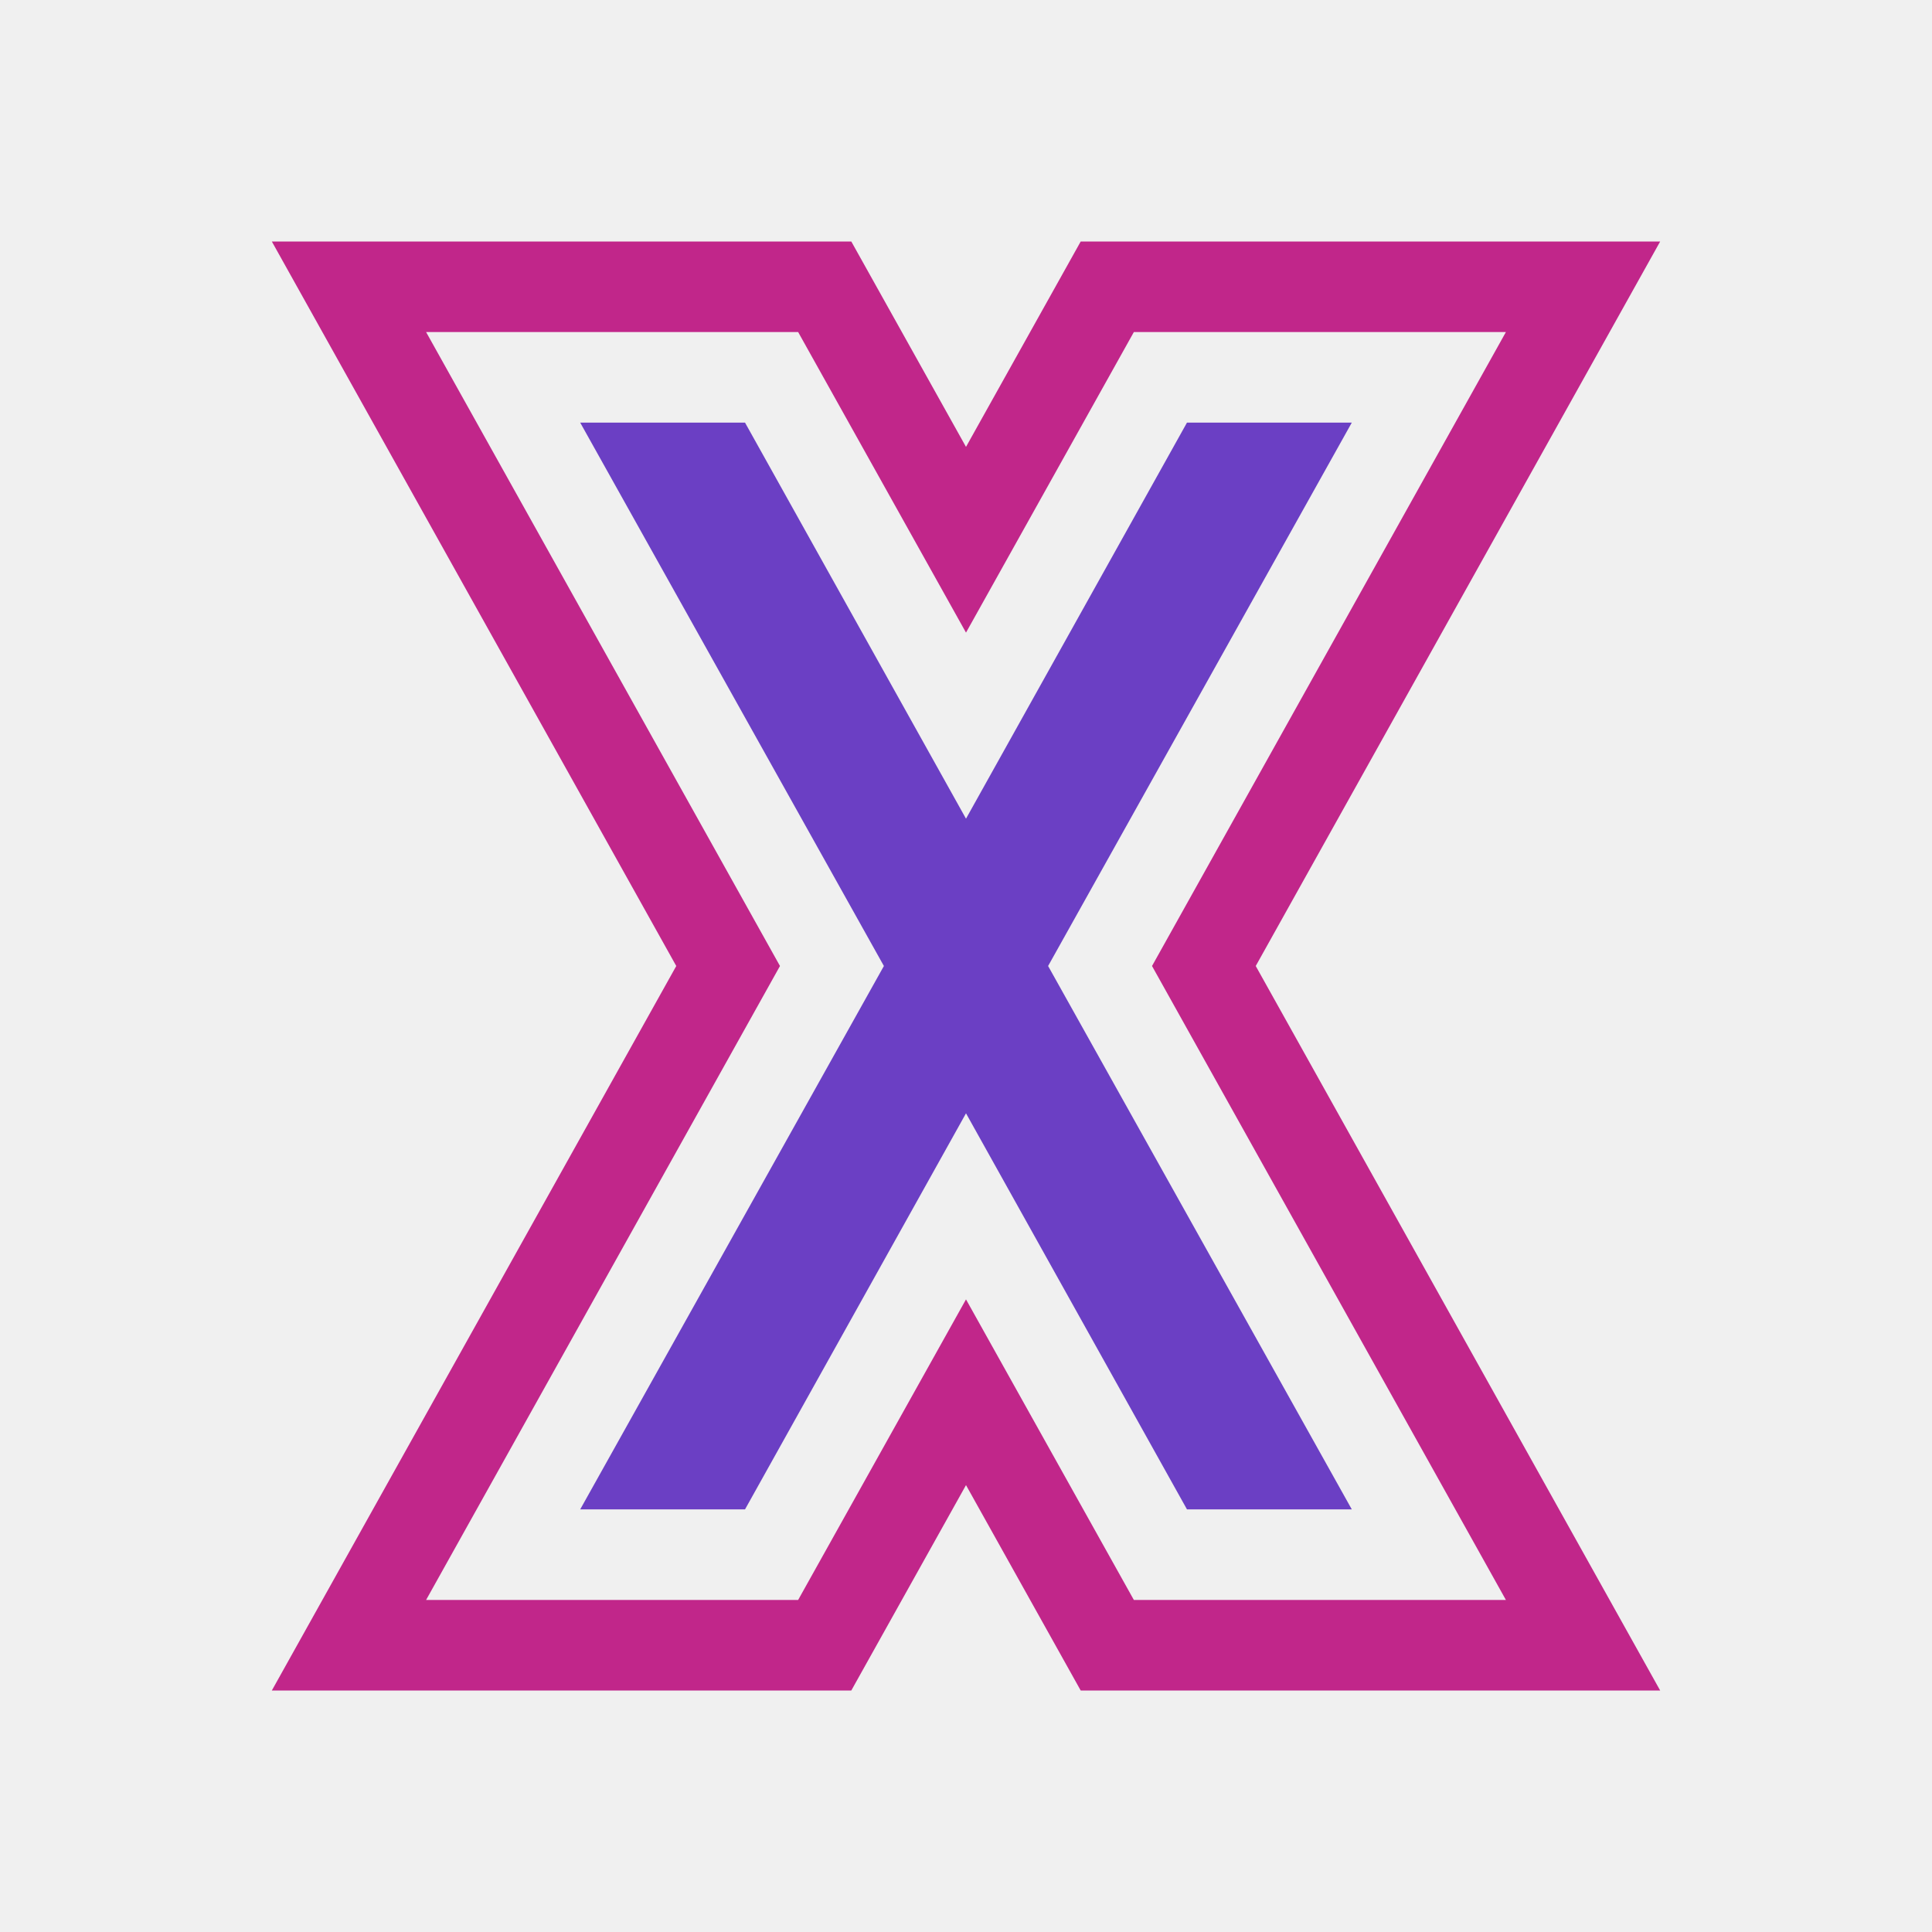
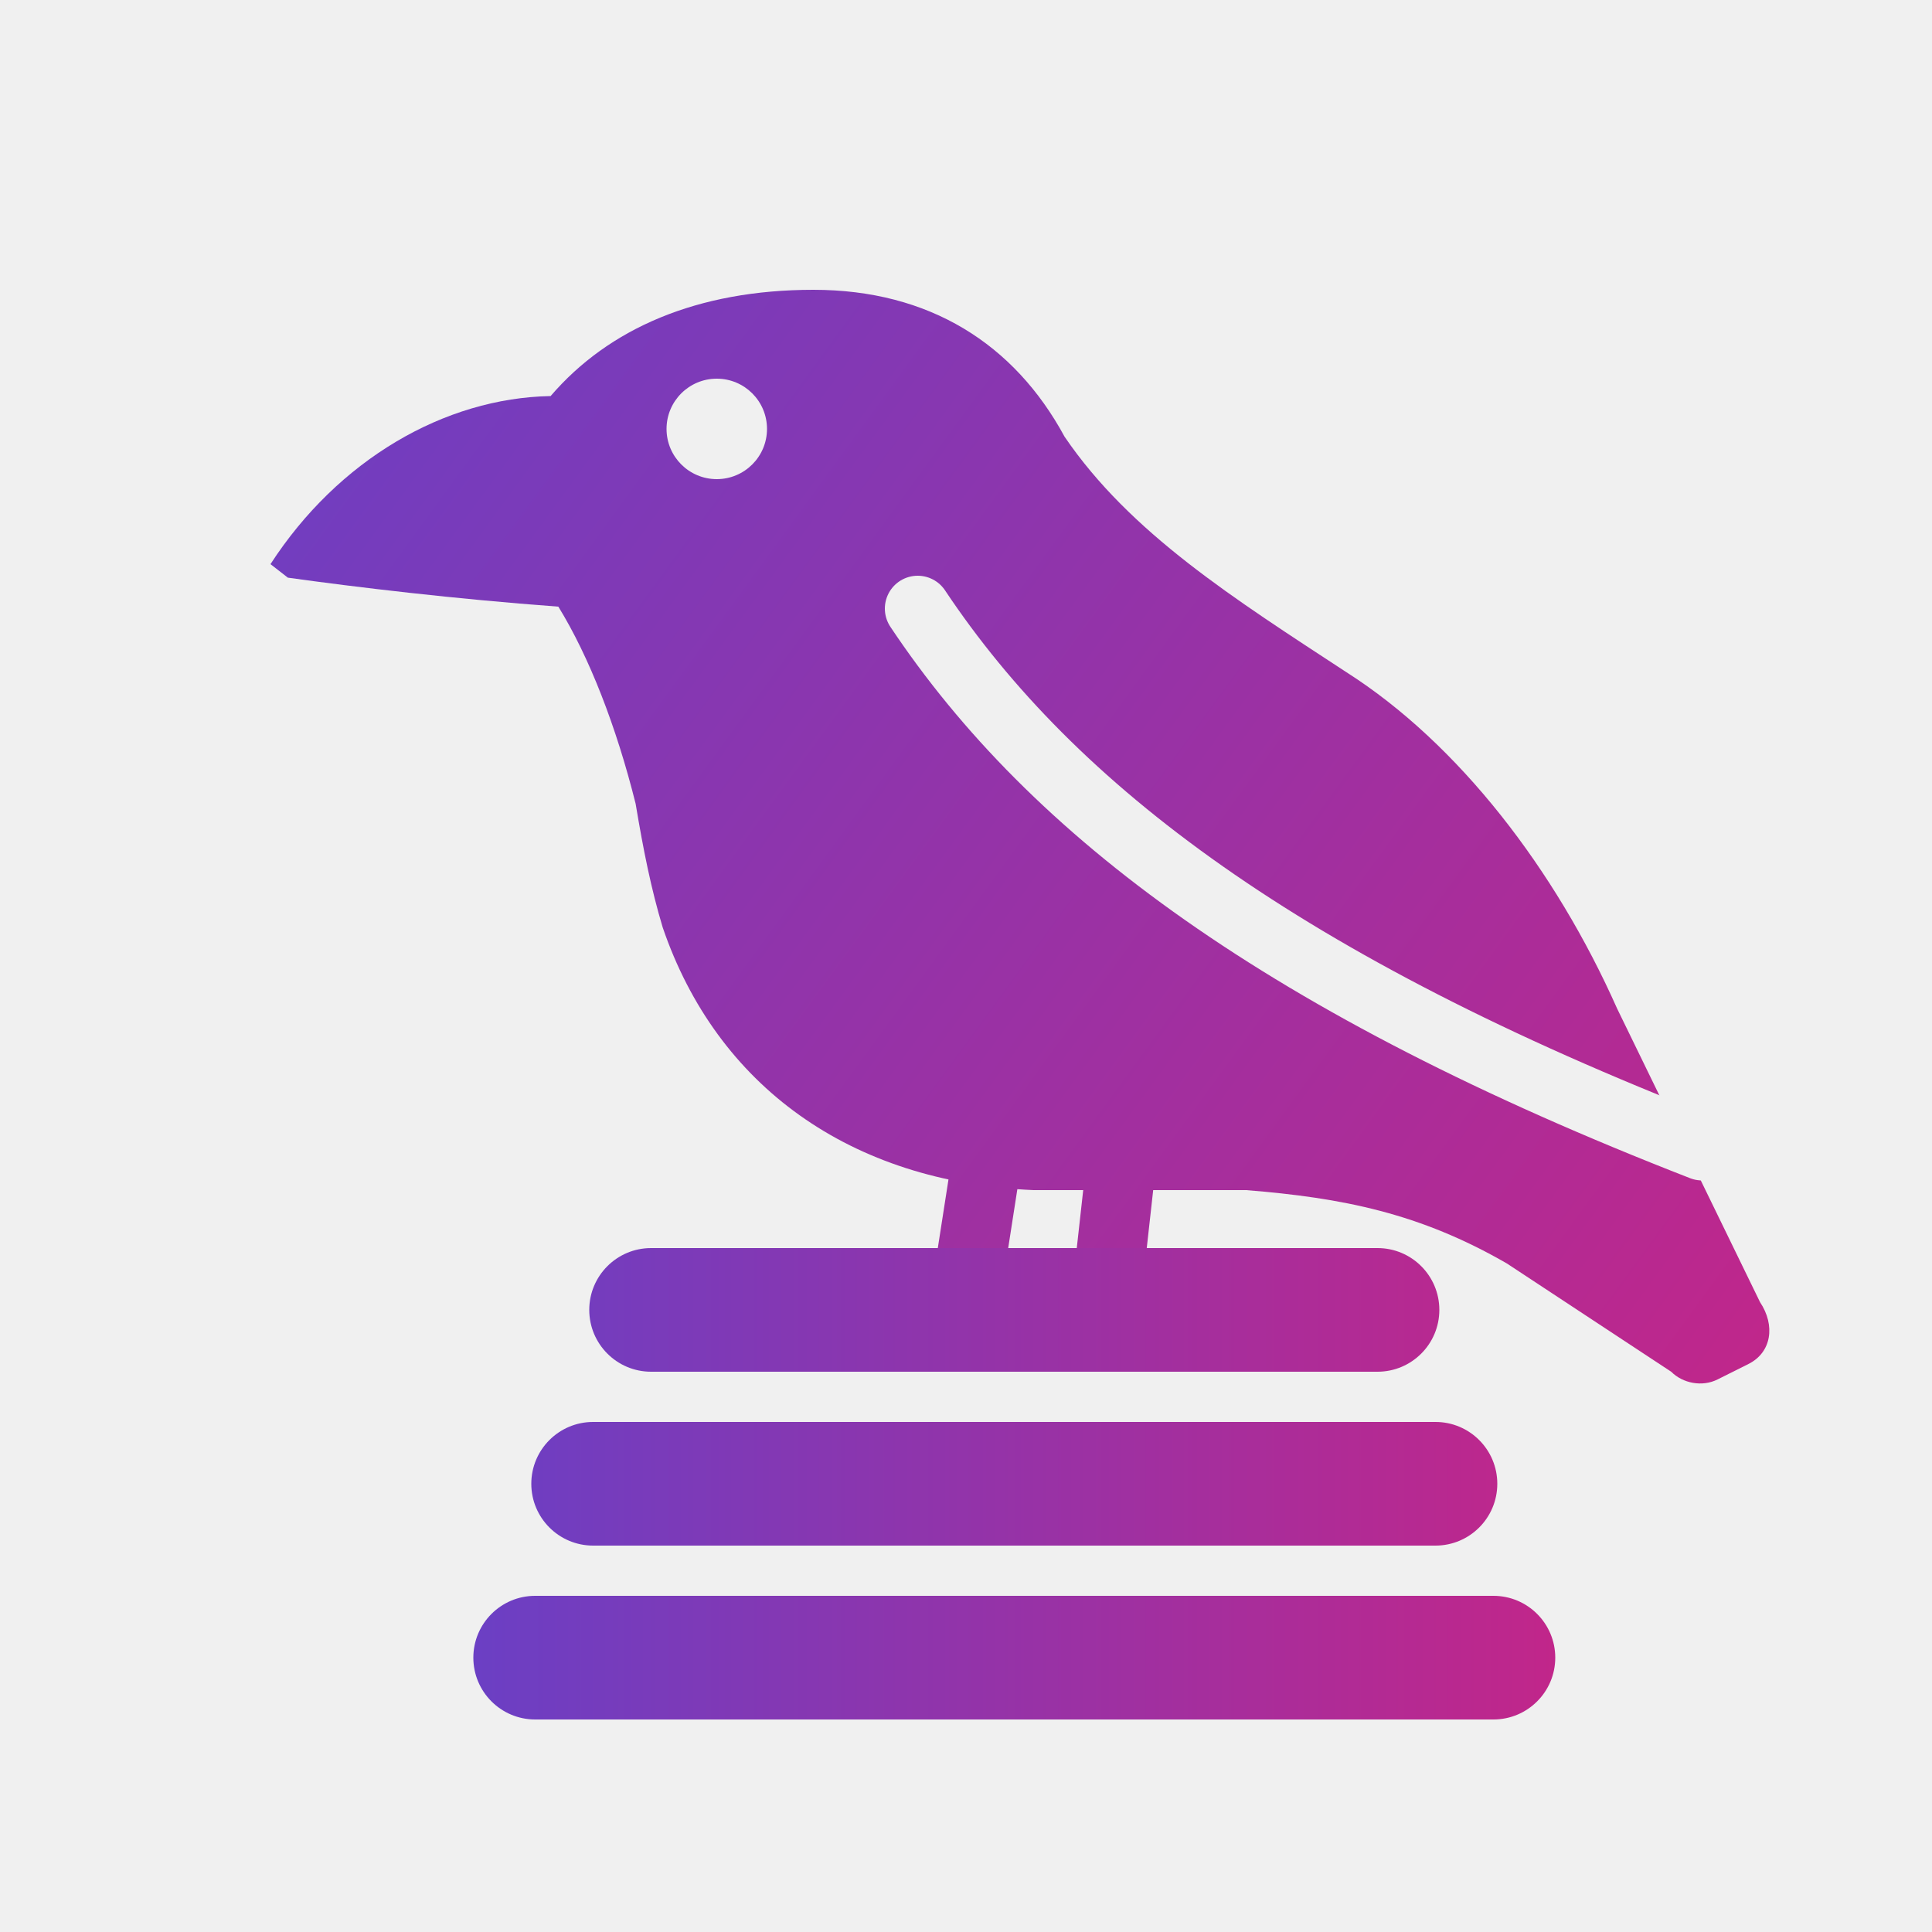
- <svg xmlns="http://www.w3.org/2000/svg" viewBox="0 0 32 32" width="32" height="32" role="img" aria-label="SlicerX">
-   <path fill="none" stroke="#c1268a" stroke-width="1.5" stroke-linejoin="miter" d="M5.78 4.75L13.66 4.75L16 8.94L18.34 4.75L26.22 4.75L19.94 16L26.22 27.25L18.34 27.25L16 23.06L13.66 27.25L5.78 27.25L12.06 16z" />
-   <path fill="#6b3fc4" d="M9.61 7L12.34 7L16 13.56L19.66 7L22.39 7L17.36 16L22.39 25L19.66 25L16 18.44L12.34 25L9.61 25L14.64 16z" />
+ <svg xmlns="http://www.w3.org/2000/svg" viewBox="0 0 100 100" width="100" height="100" role="img" aria-label="SlicerX">
+   <defs>
+     <linearGradient id="rb" gradientUnits="userSpaceOnUse" x1="15.5" y1="21" x2="93.4" y2="77.8">
+       <stop offset="0" stop-color="#6b3fc4" />
+       <stop offset="1" stop-color="#c1268a" />
+     </linearGradient>
+     <linearGradient id="rl" gradientUnits="userSpaceOnUse" x1="26" y1="0" x2="82" y2="0">
+       <stop offset="0" stop-color="#6b3fc4" />
+       <stop offset="1" stop-color="#c1268a" />
+     </linearGradient>
+     <mask id="rc" maskUnits="userSpaceOnUse" x="0" y="0" width="100" height="100">
+       <rect width="100" height="100" fill="#fff" />
+       <path d="M49 37.5C56 48 68 57 89.6 65.4" fill="none" stroke="#000" stroke-width="3.4" stroke-linecap="round" />
+       <circle cx="38.6" cy="28.2" r="2.6" fill="#000" />
+     </mask>
+   </defs>
+   <g transform="translate(0 0) scale(1)">
+     <g transform="translate(-1.5 -6)">
+       <path d="M52.5 66.5L51.8 71M59.5 66.5L59 71" fill="none" stroke="url(#rb)" stroke-width="3.6" />
+       <rect x="32" y="70.6" width="44" height="6.4" rx="3.2" fill="url(#rl)" />
+       <rect x="29" y="79.6" width="50" height="6.4" rx="3.2" fill="url(#rl)" />
+       <rect x="26" y="88.6" width="56" height="6.4" rx="3.2" fill="url(#rl)" />
+       <path d="M15.5 35.2C19 29.8 24.5 26.6 30 26.5C33 23 37.6 21 43.6 21C49.6 21 54 23.8 56.6 28.6C60 33.6 65.4 37 71.2 40.8C77 44.5 82 51 85.2 58.2L92.6 73.4C93.4 74.6 93.2 76 92 76.6L90.4 77.4C89.6 77.8 88.6 77.6 88 77L79.5 71.4C75 68.8 71 68 66 67.6L55 67.6C45.5 67.2 38.6 62.2 35.8 54C35.2 52 34.8 50 34.4 47.6C33.4 43.6 32 40 30.4 37.4C25 37 20 36.4 16.4 35.9z" fill="url(#rb)" mask="url(#rc)" />
+     </g>
+   </g>
</svg>
